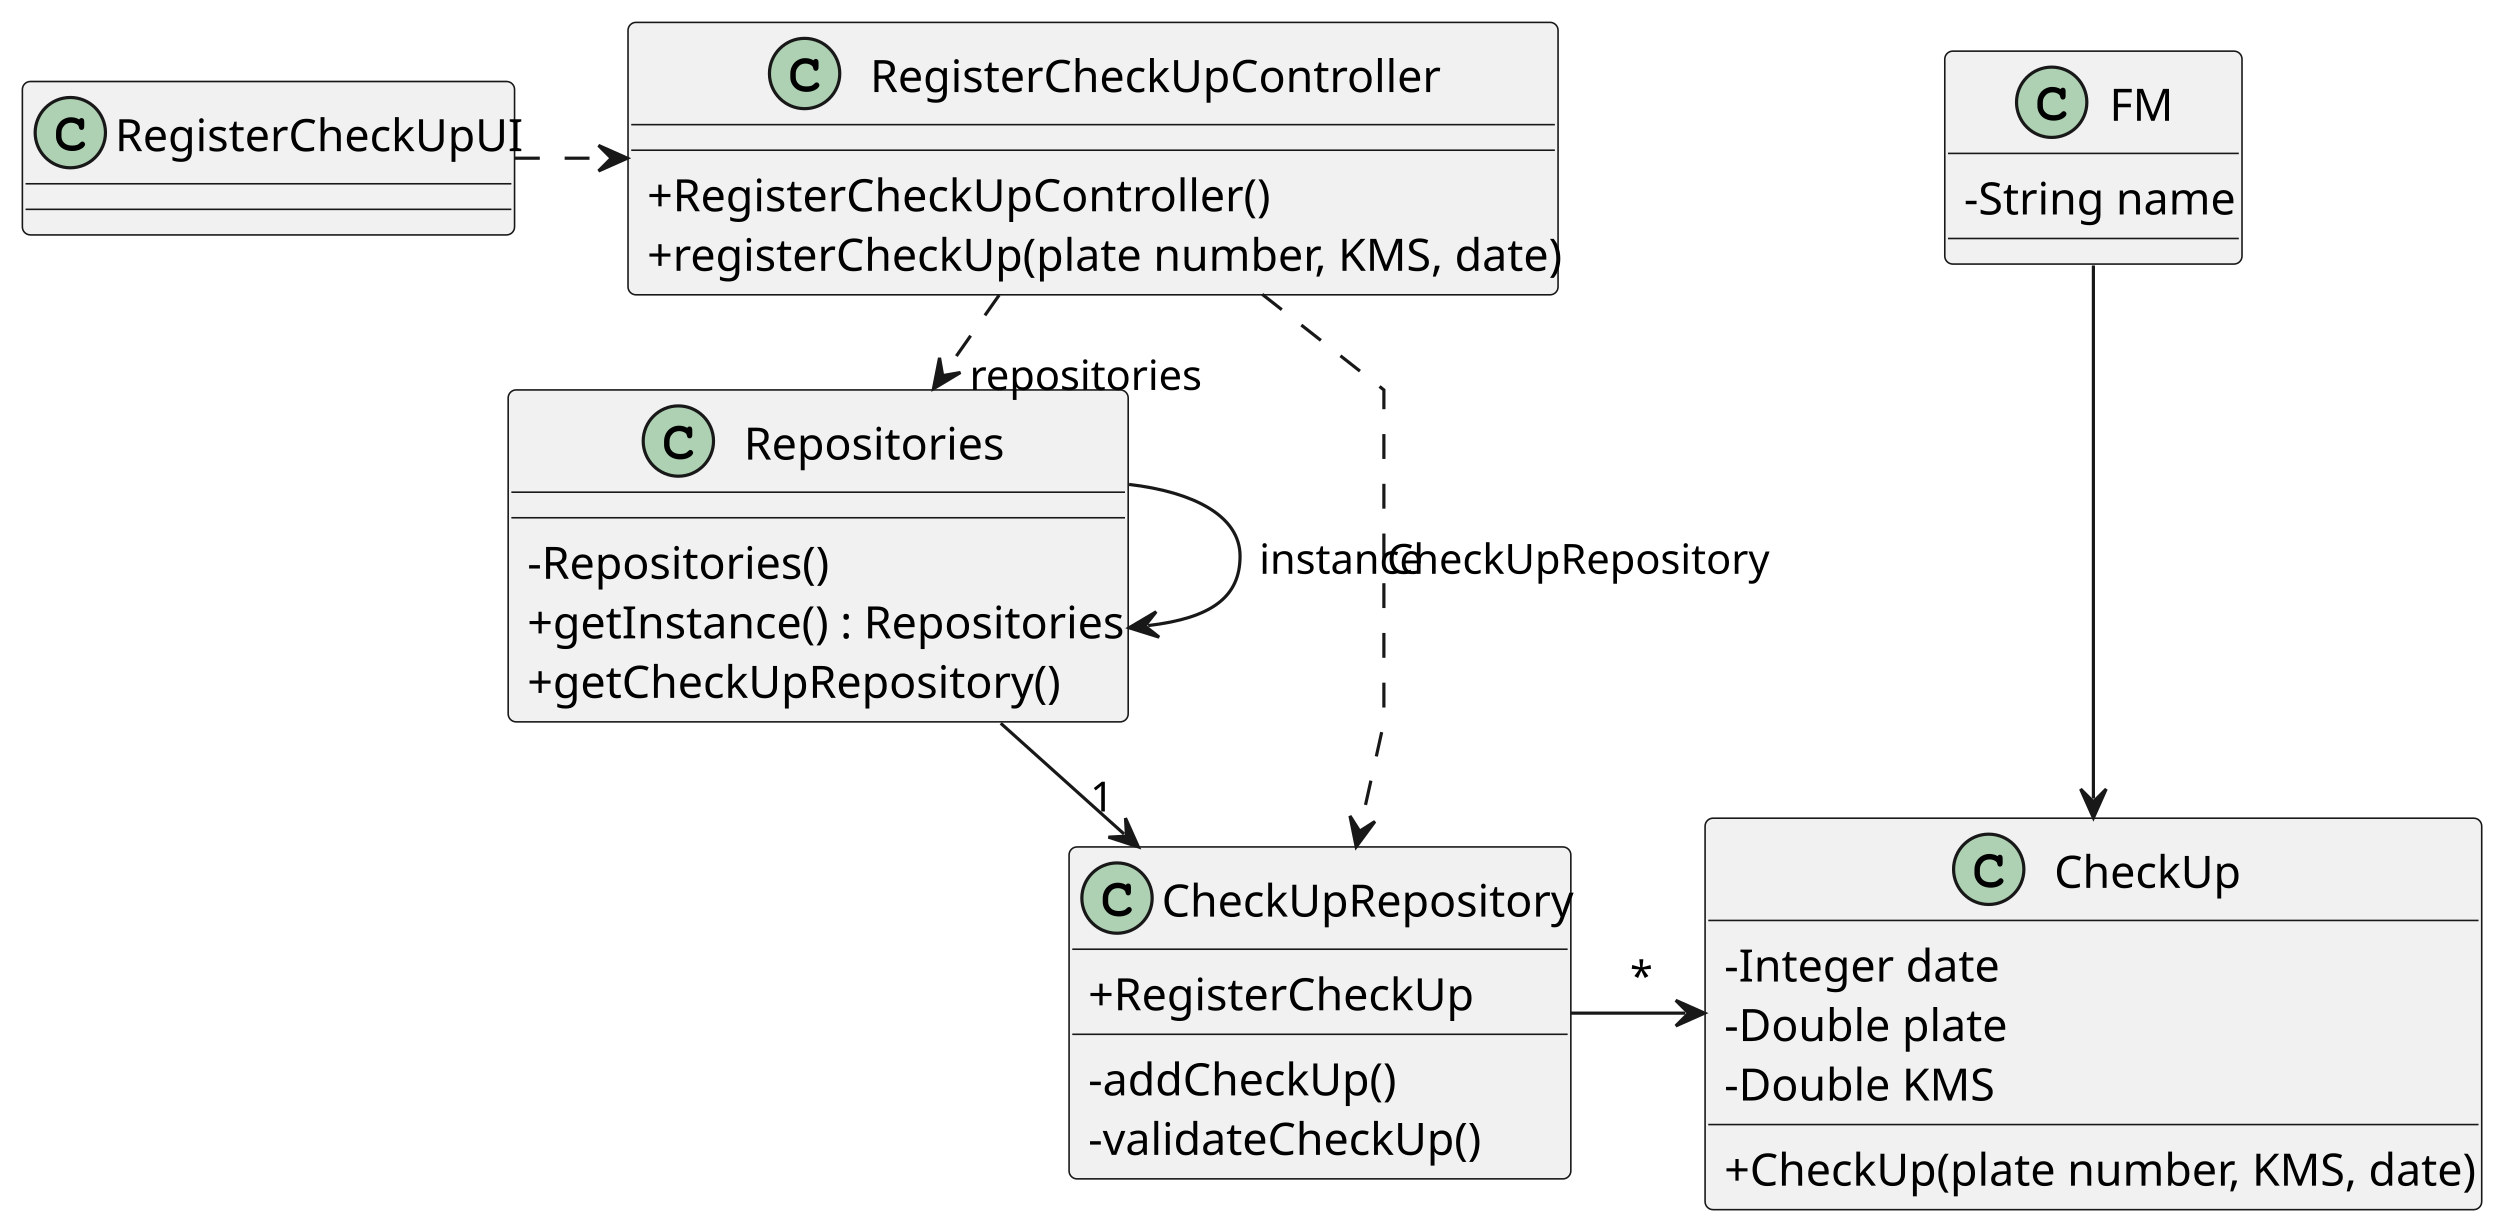
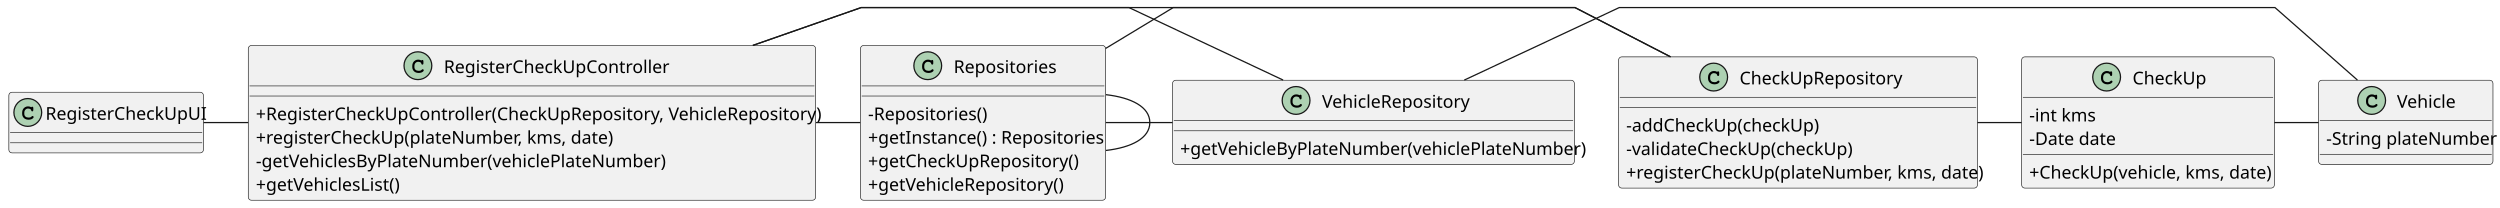
- <svg xmlns="http://www.w3.org/2000/svg" contentStyleType="text/css" height="346.5px" preserveAspectRatio="none" style="width:704px;height:346px;background:#FFFFFF;" version="1.1" viewBox="0 0 704 346" width="704.7px" zoomAndPan="magnify">
+ <svg xmlns="http://www.w3.org/2000/svg" contentStyleType="text/css" height="115.5px" preserveAspectRatio="none" style="width:1385px;height:115px;background:#FFFFFF;" version="1.1" viewBox="0 0 1385 115" width="1386px" zoomAndPan="magnify">
  <defs />
  <g>
    <g id="elem_CheckUpRepository">
-       <rect codeLine="9" fill="#F1F1F1" height="93.477" id="CheckUpRepository" rx="2.25" ry="2.25" style="stroke:#181818;stroke-width:0.45;" width="141.3" x="301.05" y="238.5" />
-       <ellipse cx="314.55" cy="252.9" fill="#ADD1B2" rx="9.9" ry="9.9" style="stroke:#181818;stroke-width:0.9;" />
-       <path d="M317.039,249.188 Q317.18,248.991 317.348,248.892 Q317.517,248.794 317.714,248.794 Q318.052,248.794 318.262,249.033 Q318.473,249.258 318.473,249.806 L318.473,251.114 Q318.473,251.662 318.262,251.902 Q318.052,252.141 317.714,252.141 Q317.405,252.141 317.222,251.958 Q317.039,251.789 316.941,251.325 Q316.898,251.002 316.73,250.833 Q316.434,250.495 315.886,250.298 Q315.337,250.102 314.775,250.102 Q314.086,250.102 313.509,250.397 Q312.947,250.692 312.497,251.367 Q312.061,252.042 312.061,252.97 L312.061,253.955 Q312.061,255.066 312.863,255.811 Q313.664,256.542 315.098,256.542 Q315.942,256.542 316.533,256.317 Q316.884,256.177 317.264,255.783 Q317.503,255.544 317.63,255.473 Q317.77,255.403 317.953,255.403 Q318.248,255.403 318.473,255.642 Q318.712,255.867 318.712,256.177 Q318.712,256.486 318.403,256.852 Q317.953,257.372 317.236,257.667 Q316.266,258.075 315.098,258.075 Q313.734,258.075 312.652,257.512 Q311.766,257.062 311.147,256.106 Q310.528,255.136 310.528,253.983 L310.528,252.942 Q310.528,251.747 311.077,250.72 Q311.639,249.68 312.623,249.131 Q313.608,248.569 314.719,248.569 Q315.38,248.569 315.956,248.723 Q316.547,248.864 317.039,249.188 Z " fill="#000000" />
-       <text fill="#000000" font-family="sans-serif" font-size="12.6" lengthAdjust="spacing" textLength="112.5" x="327.15" y="258.117">CheckUpRepository</text>
-       <line style="stroke:#181818;stroke-width:0.45;" x1="301.95" x2="441.45" y1="267.3" y2="267.3" />
-       <text fill="#000000" font-family="sans-serif" font-size="12.6" lengthAdjust="spacing" textLength="106.2" x="306.45" y="284.497">+RegisterCheckUp</text>
-       <line style="stroke:#181818;stroke-width:0.45;" x1="301.95" x2="441.45" y1="291.259" y2="291.259" />
-       <text fill="#000000" font-family="sans-serif" font-size="12.6" lengthAdjust="spacing" textLength="86.4" x="306.45" y="308.456">-addCheckUp()</text>
-       <text fill="#000000" font-family="sans-serif" font-size="12.6" lengthAdjust="spacing" textLength="108.9" x="306.45" y="325.215">-validateCheckUp()</text>
+       <rect codeLine="7" fill="#F1F1F1" height="72.704" id="CheckUpRepository" rx="1.75" ry="1.75" style="stroke:#181818;stroke-width:0.35;" width="198.8" x="896.7" y="31.5" />
+       <ellipse cx="949.375" cy="42.7" fill="#ADD1B2" rx="7.7" ry="7.7" style="stroke:#181818;stroke-width:0.7;" />
+       <path d="M951.311,39.812 Q951.42,39.659 951.552,39.583 Q951.683,39.506 951.836,39.506 Q952.098,39.506 952.263,39.692 Q952.427,39.867 952.427,40.294 L952.427,41.311 Q952.427,41.737 952.263,41.923 Q952.098,42.109 951.836,42.109 Q951.595,42.109 951.453,41.967 Q951.311,41.836 951.234,41.475 Q951.202,41.223 951.07,41.092 Q950.841,40.83 950.414,40.677 Q949.987,40.523 949.55,40.523 Q949.014,40.523 948.566,40.753 Q948.128,40.983 947.778,41.508 Q947.439,42.033 947.439,42.755 L947.439,43.52 Q947.439,44.384 948.062,44.964 Q948.686,45.533 949.802,45.533 Q950.458,45.533 950.917,45.358 Q951.191,45.248 951.486,44.942 Q951.672,44.756 951.77,44.702 Q951.88,44.647 952.022,44.647 Q952.252,44.647 952.427,44.833 Q952.612,45.008 952.612,45.248 Q952.612,45.489 952.372,45.773 Q952.022,46.178 951.464,46.408 Q950.709,46.725 949.802,46.725 Q948.741,46.725 947.898,46.288 Q947.209,45.938 946.728,45.194 Q946.247,44.439 946.247,43.542 L946.247,42.733 Q946.247,41.803 946.673,41.005 Q947.111,40.195 947.877,39.769 Q948.642,39.331 949.506,39.331 Q950.02,39.331 950.469,39.452 Q950.928,39.561 951.311,39.812 Z " fill="#000000" />
+       <text fill="#000000" font-family="sans-serif" font-size="9.8" lengthAdjust="spacing" textLength="87.5" x="963.725" y="46.758">CheckUpRepository</text>
+       <line style="stroke:#181818;stroke-width:0.35;" x1="897.4" x2="1094.8" y1="53.9" y2="53.9" />
+       <line style="stroke:#181818;stroke-width:0.35;" x1="897.4" x2="1094.8" y1="59.5" y2="59.5" />
+       <text fill="#000000" font-family="sans-serif" font-size="9.8" lengthAdjust="spacing" textLength="105" x="900.9" y="72.875">-addCheckUp(checkUp)</text>
+       <text fill="#000000" font-family="sans-serif" font-size="9.8" lengthAdjust="spacing" textLength="122.5" x="900.9" y="85.91">-validateCheckUp(checkUp)</text>
+       <text fill="#000000" font-family="sans-serif" font-size="9.8" lengthAdjust="spacing" textLength="190.4" x="900.9" y="98.945">+registerCheckUp(plateNumber, kms, date)</text>
    </g>
-     <g id="elem_FM">
-       <rect codeLine="16" fill="#F1F1F1" height="59.959" id="FM" rx="2.25" ry="2.25" style="stroke:#181818;stroke-width:0.45;" width="83.7" x="547.65" y="14.4" />
-       <ellipse cx="577.755" cy="28.8" fill="#ADD1B2" rx="9.9" ry="9.9" style="stroke:#181818;stroke-width:0.9;" />
-       <path d="M580.244,25.087 Q580.385,24.891 580.553,24.792 Q580.722,24.694 580.919,24.694 Q581.257,24.694 581.467,24.933 Q581.678,25.158 581.678,25.706 L581.678,27.014 Q581.678,27.562 581.467,27.802 Q581.257,28.041 580.919,28.041 Q580.61,28.041 580.427,27.858 Q580.244,27.689 580.146,27.225 Q580.103,26.902 579.935,26.733 Q579.639,26.395 579.091,26.198 Q578.543,26.002 577.98,26.002 Q577.291,26.002 576.714,26.297 Q576.152,26.592 575.702,27.267 Q575.266,27.942 575.266,28.87 L575.266,29.855 Q575.266,30.966 576.067,31.711 Q576.869,32.442 578.303,32.442 Q579.147,32.442 579.738,32.217 Q580.089,32.077 580.469,31.683 Q580.708,31.444 580.835,31.373 Q580.975,31.303 581.158,31.303 Q581.453,31.303 581.678,31.542 Q581.918,31.767 581.918,32.077 Q581.918,32.386 581.608,32.752 Q581.158,33.272 580.441,33.567 Q579.471,33.975 578.303,33.975 Q576.939,33.975 575.857,33.413 Q574.971,32.962 574.352,32.006 Q573.733,31.036 573.733,29.883 L573.733,28.842 Q573.733,27.647 574.282,26.62 Q574.844,25.58 575.828,25.031 Q576.813,24.469 577.924,24.469 Q578.585,24.469 579.161,24.623 Q579.752,24.764 580.244,25.087 Z " fill="#000000" />
-       <text fill="#000000" font-family="sans-serif" font-size="12.6" lengthAdjust="spacing" textLength="18" x="594.045" y="34.017">FM</text>
-       <line style="stroke:#181818;stroke-width:0.45;" x1="548.55" x2="630.45" y1="43.2" y2="43.2" />
-       <text fill="#000000" font-family="sans-serif" font-size="12.6" lengthAdjust="spacing" textLength="72.9" x="553.05" y="60.397">-String name</text>
-       <line style="stroke:#181818;stroke-width:0.45;" x1="548.55" x2="630.45" y1="67.159" y2="67.159" />
+     <g id="elem_VehicleRepository">
+       <rect codeLine="13" fill="#F1F1F1" height="46.635" id="VehicleRepository" rx="1.75" ry="1.75" style="stroke:#181818;stroke-width:0.35;" width="222.6" x="649.6" y="44.45" />
+       <ellipse cx="718.025" cy="55.65" fill="#ADD1B2" rx="7.7" ry="7.7" style="stroke:#181818;stroke-width:0.7;" />
+       <path d="M719.961,52.763 Q720.07,52.609 720.202,52.533 Q720.333,52.456 720.486,52.456 Q720.748,52.456 720.913,52.642 Q721.077,52.817 721.077,53.244 L721.077,54.261 Q721.077,54.688 720.913,54.873 Q720.748,55.059 720.486,55.059 Q720.245,55.059 720.103,54.917 Q719.961,54.786 719.884,54.425 Q719.852,54.173 719.72,54.042 Q719.491,53.78 719.064,53.627 Q718.638,53.473 718.2,53.473 Q717.664,53.473 717.216,53.703 Q716.778,53.933 716.428,54.458 Q716.089,54.983 716.089,55.705 L716.089,56.47 Q716.089,57.334 716.712,57.914 Q717.336,58.483 718.452,58.483 Q719.108,58.483 719.567,58.308 Q719.841,58.198 720.136,57.892 Q720.322,57.706 720.42,57.652 Q720.53,57.597 720.672,57.597 Q720.902,57.597 721.077,57.783 Q721.263,57.958 721.263,58.198 Q721.263,58.439 721.022,58.723 Q720.672,59.128 720.114,59.358 Q719.359,59.675 718.452,59.675 Q717.391,59.675 716.548,59.237 Q715.859,58.888 715.378,58.144 Q714.897,57.389 714.897,56.492 L714.897,55.683 Q714.897,54.753 715.323,53.955 Q715.761,53.145 716.527,52.719 Q717.292,52.281 718.156,52.281 Q718.67,52.281 719.119,52.402 Q719.578,52.511 719.961,52.763 Z " fill="#000000" />
+       <text fill="#000000" font-family="sans-serif" font-size="9.8" lengthAdjust="spacing" textLength="79.8" x="732.375" y="59.708">VehicleRepository</text>
+       <line style="stroke:#181818;stroke-width:0.35;" x1="650.3" x2="871.5" y1="66.85" y2="66.85" />
+       <line style="stroke:#181818;stroke-width:0.35;" x1="650.3" x2="871.5" y1="72.45" y2="72.45" />
+       <text fill="#000000" font-family="sans-serif" font-size="9.8" lengthAdjust="spacing" textLength="214.2" x="653.8" y="85.825">+getVehicleByPlateNumber(vehiclePlateNumber)</text>
    </g>
    <g id="elem_CheckUp">
-       <rect codeLine="20" fill="#F1F1F1" height="110.236" id="CheckUp" rx="2.25" ry="2.25" style="stroke:#181818;stroke-width:0.45;" width="218.7" x="480.15" y="230.4" />
-       <ellipse cx="560.025" cy="244.8" fill="#ADD1B2" rx="9.9" ry="9.9" style="stroke:#181818;stroke-width:0.9;" />
-       <path d="M562.514,241.088 Q562.655,240.891 562.823,240.792 Q562.992,240.694 563.189,240.694 Q563.527,240.694 563.737,240.933 Q563.948,241.158 563.948,241.706 L563.948,243.014 Q563.948,243.562 563.737,243.802 Q563.527,244.041 563.189,244.041 Q562.88,244.041 562.697,243.858 Q562.514,243.689 562.416,243.225 Q562.373,242.902 562.205,242.733 Q561.909,242.395 561.361,242.198 Q560.812,242.002 560.25,242.002 Q559.561,242.002 558.984,242.297 Q558.422,242.592 557.972,243.267 Q557.536,243.942 557.536,244.87 L557.536,245.855 Q557.536,246.966 558.337,247.711 Q559.139,248.442 560.573,248.442 Q561.417,248.442 562.008,248.217 Q562.359,248.077 562.739,247.683 Q562.978,247.444 563.105,247.373 Q563.245,247.303 563.428,247.303 Q563.723,247.303 563.948,247.542 Q564.188,247.767 564.188,248.077 Q564.188,248.386 563.878,248.752 Q563.428,249.272 562.711,249.567 Q561.741,249.975 560.573,249.975 Q559.209,249.975 558.127,249.412 Q557.241,248.963 556.622,248.006 Q556.003,247.036 556.003,245.883 L556.003,244.842 Q556.003,243.647 556.552,242.62 Q557.114,241.58 558.098,241.031 Q559.083,240.469 560.194,240.469 Q560.855,240.469 561.431,240.623 Q562.022,240.764 562.514,241.088 Z " fill="#000000" />
-       <text fill="#000000" font-family="sans-serif" font-size="12.6" lengthAdjust="spacing" textLength="51.3" x="578.475" y="250.017">CheckUp</text>
-       <line style="stroke:#181818;stroke-width:0.45;" x1="481.05" x2="697.95" y1="259.2" y2="259.2" />
-       <text fill="#000000" font-family="sans-serif" font-size="12.6" lengthAdjust="spacing" textLength="72.9" x="485.55" y="276.397">-Integer date</text>
-       <text fill="#000000" font-family="sans-serif" font-size="12.6" lengthAdjust="spacing" textLength="76.5" x="485.55" y="293.156">-Double plate</text>
-       <text fill="#000000" font-family="sans-serif" font-size="12.6" lengthAdjust="spacing" textLength="74.7" x="485.55" y="309.915">-Double KMS</text>
-       <line style="stroke:#181818;stroke-width:0.45;" x1="481.05" x2="697.95" y1="316.677" y2="316.677" />
-       <text fill="#000000" font-family="sans-serif" font-size="12.6" lengthAdjust="spacing" textLength="207.9" x="485.55" y="333.874">+CheckUp(plate number, KMS, date)</text>
+       <rect codeLine="17" fill="#F1F1F1" height="72.704" id="CheckUp" rx="1.75" ry="1.75" style="stroke:#181818;stroke-width:0.35;" width="140" x="1120" y="31.5" />
+       <ellipse cx="1167.075" cy="42.7" fill="#ADD1B2" rx="7.7" ry="7.7" style="stroke:#181818;stroke-width:0.7;" />
+       <path d="M1169.011,39.812 Q1169.12,39.659 1169.252,39.583 Q1169.383,39.506 1169.536,39.506 Q1169.798,39.506 1169.963,39.692 Q1170.127,39.867 1170.127,40.294 L1170.127,41.311 Q1170.127,41.737 1169.963,41.923 Q1169.798,42.109 1169.536,42.109 Q1169.295,42.109 1169.153,41.967 Q1169.011,41.836 1168.934,41.475 Q1168.902,41.223 1168.77,41.092 Q1168.541,40.83 1168.114,40.677 Q1167.688,40.523 1167.25,40.523 Q1166.714,40.523 1166.266,40.753 Q1165.828,40.983 1165.478,41.508 Q1165.139,42.033 1165.139,42.755 L1165.139,43.52 Q1165.139,44.384 1165.763,44.964 Q1166.386,45.533 1167.502,45.533 Q1168.158,45.533 1168.617,45.358 Q1168.891,45.248 1169.186,44.942 Q1169.372,44.756 1169.47,44.702 Q1169.58,44.647 1169.722,44.647 Q1169.952,44.647 1170.127,44.833 Q1170.312,45.008 1170.312,45.248 Q1170.312,45.489 1170.072,45.773 Q1169.722,46.178 1169.164,46.408 Q1168.409,46.725 1167.502,46.725 Q1166.441,46.725 1165.598,46.288 Q1164.909,45.938 1164.428,45.194 Q1163.947,44.439 1163.947,43.542 L1163.947,42.733 Q1163.947,41.803 1164.373,41.005 Q1164.811,40.195 1165.577,39.769 Q1166.342,39.331 1167.206,39.331 Q1167.72,39.331 1168.169,39.452 Q1168.628,39.561 1169.011,39.812 Z " fill="#000000" />
+       <text fill="#000000" font-family="sans-serif" font-size="9.8" lengthAdjust="spacing" textLength="39.9" x="1181.425" y="46.758">CheckUp</text>
+       <line style="stroke:#181818;stroke-width:0.35;" x1="1120.7" x2="1259.3" y1="53.9" y2="53.9" />
+       <text fill="#000000" font-family="sans-serif" font-size="9.8" lengthAdjust="spacing" textLength="34.3" x="1124.2" y="67.275">-int kms</text>
+       <text fill="#000000" font-family="sans-serif" font-size="9.8" lengthAdjust="spacing" textLength="46.9" x="1124.2" y="80.31">-Date date</text>
+       <line style="stroke:#181818;stroke-width:0.35;" x1="1120.7" x2="1259.3" y1="85.57" y2="85.57" />
+       <text fill="#000000" font-family="sans-serif" font-size="9.8" lengthAdjust="spacing" textLength="131.6" x="1124.2" y="98.945">+CheckUp(vehicle, kms, date)</text>
+     </g>
+     <g id="elem_Vehicle">
+       <rect codeLine="23" fill="#F1F1F1" height="46.635" id="Vehicle" rx="1.75" ry="1.75" style="stroke:#181818;stroke-width:0.35;" width="96.6" x="1284.5" y="44.45" />
+       <ellipse cx="1313.9" cy="55.65" fill="#ADD1B2" rx="7.7" ry="7.7" style="stroke:#181818;stroke-width:0.7;" />
+       <path d="M1315.836,52.763 Q1315.945,52.609 1316.077,52.533 Q1316.208,52.456 1316.361,52.456 Q1316.623,52.456 1316.787,52.642 Q1316.952,52.817 1316.952,53.244 L1316.952,54.261 Q1316.952,54.688 1316.787,54.873 Q1316.623,55.059 1316.361,55.059 Q1316.12,55.059 1315.978,54.917 Q1315.836,54.786 1315.759,54.425 Q1315.727,54.173 1315.595,54.042 Q1315.366,53.78 1314.939,53.627 Q1314.513,53.473 1314.075,53.473 Q1313.539,53.473 1313.091,53.703 Q1312.653,53.933 1312.303,54.458 Q1311.964,54.983 1311.964,55.705 L1311.964,56.47 Q1311.964,57.334 1312.588,57.914 Q1313.211,58.483 1314.327,58.483 Q1314.983,58.483 1315.442,58.308 Q1315.716,58.198 1316.011,57.892 Q1316.197,57.706 1316.295,57.652 Q1316.405,57.597 1316.547,57.597 Q1316.777,57.597 1316.952,57.783 Q1317.138,57.958 1317.138,58.198 Q1317.138,58.439 1316.897,58.723 Q1316.547,59.128 1315.989,59.358 Q1315.234,59.675 1314.327,59.675 Q1313.266,59.675 1312.423,59.237 Q1311.734,58.888 1311.253,58.144 Q1310.772,57.389 1310.772,56.492 L1310.772,55.683 Q1310.772,54.753 1311.198,53.955 Q1311.636,53.145 1312.402,52.719 Q1313.167,52.281 1314.031,52.281 Q1314.545,52.281 1314.994,52.402 Q1315.453,52.511 1315.836,52.763 Z " fill="#000000" />
+       <text fill="#000000" font-family="sans-serif" font-size="9.8" lengthAdjust="spacing" textLength="32.2" x="1327.9" y="59.708">Vehicle</text>
+       <line style="stroke:#181818;stroke-width:0.35;" x1="1285.2" x2="1380.4" y1="66.85" y2="66.85" />
+       <text fill="#000000" font-family="sans-serif" font-size="9.8" lengthAdjust="spacing" textLength="88.2" x="1288.7" y="80.225">-String plateNumber</text>
+       <line style="stroke:#181818;stroke-width:0.35;" x1="1285.2" x2="1380.4" y1="85.485" y2="85.485" />
    </g>
    <g id="elem_Repositories">
-       <rect codeLine="29" fill="#F1F1F1" height="93.477" id="Repositories" rx="2.25" ry="2.25" style="stroke:#181818;stroke-width:0.45;" width="174.6" x="143.1" y="109.8" />
-       <ellipse cx="191.025" cy="124.2" fill="#ADD1B2" rx="9.9" ry="9.9" style="stroke:#181818;stroke-width:0.9;" />
-       <path d="M193.514,120.487 Q193.655,120.291 193.823,120.192 Q193.992,120.094 194.189,120.094 Q194.527,120.094 194.738,120.333 Q194.948,120.558 194.948,121.106 L194.948,122.414 Q194.948,122.963 194.738,123.202 Q194.527,123.441 194.189,123.441 Q193.88,123.441 193.697,123.258 Q193.514,123.089 193.416,122.625 Q193.373,122.302 193.205,122.133 Q192.909,121.795 192.361,121.598 Q191.812,121.402 191.25,121.402 Q190.561,121.402 189.984,121.697 Q189.422,121.992 188.972,122.667 Q188.536,123.342 188.536,124.27 L188.536,125.255 Q188.536,126.366 189.338,127.111 Q190.139,127.842 191.573,127.842 Q192.417,127.842 193.008,127.617 Q193.359,127.477 193.739,127.083 Q193.978,126.844 194.105,126.773 Q194.245,126.703 194.428,126.703 Q194.723,126.703 194.948,126.942 Q195.188,127.167 195.188,127.477 Q195.188,127.786 194.878,128.152 Q194.428,128.672 193.711,128.967 Q192.741,129.375 191.573,129.375 Q190.209,129.375 189.127,128.812 Q188.241,128.363 187.622,127.406 Q187.003,126.436 187.003,125.283 L187.003,124.242 Q187.003,123.047 187.552,122.02 Q188.114,120.98 189.098,120.431 Q190.083,119.869 191.194,119.869 Q191.855,119.869 192.431,120.023 Q193.022,120.164 193.514,120.487 Z " fill="#000000" />
-       <text fill="#000000" font-family="sans-serif" font-size="12.6" lengthAdjust="spacing" textLength="71.1" x="209.475" y="129.417">Repositories</text>
-       <line style="stroke:#181818;stroke-width:0.45;" x1="144" x2="316.8" y1="138.6" y2="138.6" />
-       <line style="stroke:#181818;stroke-width:0.45;" x1="144" x2="316.8" y1="145.8" y2="145.8" />
-       <text fill="#000000" font-family="sans-serif" font-size="12.6" lengthAdjust="spacing" textLength="84.6" x="148.5" y="162.997">-Repositories()</text>
-       <text fill="#000000" font-family="sans-serif" font-size="12.6" lengthAdjust="spacing" textLength="163.8" x="148.5" y="179.756">+getInstance() : Repositories</text>
-       <text fill="#000000" font-family="sans-serif" font-size="12.6" lengthAdjust="spacing" textLength="146.7" x="148.5" y="196.515">+getCheckUpRepository()</text>
+       <rect codeLine="28" fill="#F1F1F1" height="85.739" id="Repositories" rx="1.75" ry="1.75" style="stroke:#181818;stroke-width:0.35;" width="135.8" x="476.7" y="25.2" />
+       <ellipse cx="513.975" cy="36.4" fill="#ADD1B2" rx="7.7" ry="7.7" style="stroke:#181818;stroke-width:0.7;" />
+       <path d="M515.911,33.513 Q516.02,33.359 516.152,33.283 Q516.283,33.206 516.436,33.206 Q516.698,33.206 516.862,33.392 Q517.027,33.567 517.027,33.994 L517.027,35.011 Q517.027,35.438 516.862,35.623 Q516.698,35.809 516.436,35.809 Q516.195,35.809 516.053,35.667 Q515.911,35.536 515.834,35.175 Q515.802,34.923 515.67,34.792 Q515.441,34.53 515.014,34.377 Q514.587,34.223 514.15,34.223 Q513.614,34.223 513.166,34.453 Q512.728,34.683 512.378,35.208 Q512.039,35.733 512.039,36.455 L512.039,37.22 Q512.039,38.084 512.663,38.664 Q513.286,39.233 514.402,39.233 Q515.058,39.233 515.517,39.058 Q515.791,38.948 516.086,38.642 Q516.272,38.456 516.37,38.402 Q516.48,38.347 516.622,38.347 Q516.852,38.347 517.027,38.533 Q517.212,38.708 517.212,38.948 Q517.212,39.189 516.972,39.473 Q516.622,39.878 516.064,40.108 Q515.309,40.425 514.402,40.425 Q513.341,40.425 512.498,39.987 Q511.809,39.638 511.328,38.894 Q510.847,38.139 510.847,37.242 L510.847,36.433 Q510.847,35.503 511.273,34.705 Q511.711,33.895 512.477,33.469 Q513.242,33.031 514.106,33.031 Q514.62,33.031 515.069,33.152 Q515.528,33.261 515.911,33.513 Z " fill="#000000" />
+       <text fill="#000000" font-family="sans-serif" font-size="9.8" lengthAdjust="spacing" textLength="55.3" x="528.325" y="40.458">Repositories</text>
+       <line style="stroke:#181818;stroke-width:0.35;" x1="477.4" x2="611.8" y1="47.6" y2="47.6" />
+       <line style="stroke:#181818;stroke-width:0.35;" x1="477.4" x2="611.8" y1="53.2" y2="53.2" />
+       <text fill="#000000" font-family="sans-serif" font-size="9.8" lengthAdjust="spacing" textLength="65.8" x="480.9" y="66.575">-Repositories()</text>
+       <text fill="#000000" font-family="sans-serif" font-size="9.8" lengthAdjust="spacing" textLength="127.4" x="480.9" y="79.61">+getInstance() : Repositories</text>
+       <text fill="#000000" font-family="sans-serif" font-size="9.8" lengthAdjust="spacing" textLength="114.1" x="480.9" y="92.645">+getCheckUpRepository()</text>
+       <text fill="#000000" font-family="sans-serif" font-size="9.8" lengthAdjust="spacing" textLength="106.4" x="480.9" y="105.68">+getVehicleRepository()</text>
    </g>
    <g id="elem_RegisterCheckUpController">
-       <rect codeLine="35" fill="#F1F1F1" height="76.718" id="RegisterCheckUpController" rx="2.25" ry="2.25" style="stroke:#181818;stroke-width:0.45;" width="261.9" x="176.85" y="6.3" />
-       <ellipse cx="226.575" cy="20.7" fill="#ADD1B2" rx="9.9" ry="9.9" style="stroke:#181818;stroke-width:0.9;" />
-       <path d="M229.064,16.988 Q229.205,16.791 229.373,16.692 Q229.542,16.594 229.739,16.594 Q230.077,16.594 230.287,16.833 Q230.498,17.058 230.498,17.606 L230.498,18.914 Q230.498,19.462 230.287,19.702 Q230.077,19.941 229.739,19.941 Q229.43,19.941 229.247,19.758 Q229.064,19.589 228.966,19.125 Q228.923,18.802 228.755,18.633 Q228.459,18.295 227.911,18.098 Q227.363,17.902 226.8,17.902 Q226.111,17.902 225.534,18.197 Q224.972,18.492 224.522,19.167 Q224.086,19.842 224.086,20.77 L224.086,21.755 Q224.086,22.866 224.887,23.611 Q225.689,24.342 227.123,24.342 Q227.967,24.342 228.558,24.117 Q228.909,23.977 229.289,23.583 Q229.528,23.344 229.655,23.273 Q229.795,23.203 229.978,23.203 Q230.273,23.203 230.498,23.442 Q230.738,23.667 230.738,23.977 Q230.738,24.286 230.428,24.652 Q229.978,25.172 229.261,25.467 Q228.291,25.875 227.123,25.875 Q225.759,25.875 224.677,25.312 Q223.791,24.863 223.172,23.906 Q222.553,22.936 222.553,21.783 L222.553,20.742 Q222.553,19.547 223.102,18.52 Q223.664,17.48 224.648,16.931 Q225.633,16.369 226.744,16.369 Q227.405,16.369 227.981,16.523 Q228.572,16.664 229.064,16.988 Z " fill="#000000" />
-       <text fill="#000000" font-family="sans-serif" font-size="12.6" lengthAdjust="spacing" textLength="154.8" x="245.025" y="25.917">RegisterCheckUpController</text>
-       <line style="stroke:#181818;stroke-width:0.45;" x1="177.75" x2="437.85" y1="35.1" y2="35.1" />
-       <line style="stroke:#181818;stroke-width:0.45;" x1="177.75" x2="437.85" y1="42.3" y2="42.3" />
-       <text fill="#000000" font-family="sans-serif" font-size="12.6" lengthAdjust="spacing" textLength="171" x="182.25" y="59.497">+RegisterCheckUpController()</text>
-       <text fill="#000000" font-family="sans-serif" font-size="12.6" lengthAdjust="spacing" textLength="251.1" x="182.25" y="76.256">+registerCheckUp(plate number, KMS, date)</text>
+       <rect codeLine="35" fill="#F1F1F1" height="85.739" id="RegisterCheckUpController" rx="1.75" ry="1.75" style="stroke:#181818;stroke-width:0.35;" width="314.3" x="137.55" y="25.2" />
+       <ellipse cx="231.525" cy="36.4" fill="#ADD1B2" rx="7.7" ry="7.7" style="stroke:#181818;stroke-width:0.7;" />
+       <path d="M233.461,33.513 Q233.57,33.359 233.702,33.283 Q233.833,33.206 233.986,33.206 Q234.248,33.206 234.412,33.392 Q234.577,33.567 234.577,33.994 L234.577,35.011 Q234.577,35.438 234.412,35.623 Q234.248,35.809 233.986,35.809 Q233.745,35.809 233.603,35.667 Q233.461,35.536 233.384,35.175 Q233.352,34.923 233.22,34.792 Q232.991,34.53 232.564,34.377 Q232.137,34.223 231.7,34.223 Q231.164,34.223 230.716,34.453 Q230.278,34.683 229.928,35.208 Q229.589,35.733 229.589,36.455 L229.589,37.22 Q229.589,38.084 230.213,38.664 Q230.836,39.233 231.952,39.233 Q232.608,39.233 233.067,39.058 Q233.341,38.948 233.636,38.642 Q233.822,38.456 233.92,38.402 Q234.03,38.347 234.172,38.347 Q234.402,38.347 234.577,38.533 Q234.762,38.708 234.762,38.948 Q234.762,39.189 234.522,39.473 Q234.172,39.878 233.614,40.108 Q232.859,40.425 231.952,40.425 Q230.891,40.425 230.048,39.987 Q229.359,39.638 228.878,38.894 Q228.397,38.139 228.397,37.242 L228.397,36.433 Q228.397,35.503 228.823,34.705 Q229.261,33.895 230.027,33.469 Q230.792,33.031 231.656,33.031 Q232.17,33.031 232.619,33.152 Q233.078,33.261 233.461,33.513 Z " fill="#000000" />
+       <text fill="#000000" font-family="sans-serif" font-size="9.8" lengthAdjust="spacing" textLength="120.4" x="245.875" y="40.458">RegisterCheckUpController</text>
+       <line style="stroke:#181818;stroke-width:0.35;" x1="138.25" x2="451.15" y1="47.6" y2="47.6" />
+       <line style="stroke:#181818;stroke-width:0.35;" x1="138.25" x2="451.15" y1="53.2" y2="53.2" />
+       <text fill="#000000" font-family="sans-serif" font-size="9.8" lengthAdjust="spacing" textLength="305.9" x="141.75" y="66.575">+RegisterCheckUpController(CheckUpRepository, VehicleRepository)</text>
+       <text fill="#000000" font-family="sans-serif" font-size="9.8" lengthAdjust="spacing" textLength="190.4" x="141.75" y="79.61">+registerCheckUp(plateNumber, kms, date)</text>
+       <text fill="#000000" font-family="sans-serif" font-size="9.8" lengthAdjust="spacing" textLength="217" x="141.75" y="92.645">-getVehiclesByPlateNumber(vehiclePlateNumber)</text>
+       <text fill="#000000" font-family="sans-serif" font-size="9.8" lengthAdjust="spacing" textLength="79.1" x="141.75" y="105.68">+getVehiclesList()</text>
    </g>
    <g id="elem_RegisterCheckUpUI">
-       <rect codeLine="40" fill="#F1F1F1" height="43.2" id="RegisterCheckUpUI" rx="2.25" ry="2.25" style="stroke:#181818;stroke-width:0.45;" width="138.6" x="6.3" y="22.95" />
-       <ellipse cx="19.8" cy="37.35" fill="#ADD1B2" rx="9.9" ry="9.9" style="stroke:#181818;stroke-width:0.9;" />
-       <path d="M22.289,33.638 Q22.43,33.441 22.598,33.342 Q22.767,33.244 22.964,33.244 Q23.302,33.244 23.512,33.483 Q23.723,33.708 23.723,34.256 L23.723,35.564 Q23.723,36.112 23.512,36.352 Q23.302,36.591 22.964,36.591 Q22.655,36.591 22.472,36.408 Q22.289,36.239 22.191,35.775 Q22.148,35.452 21.98,35.283 Q21.684,34.945 21.136,34.748 Q20.587,34.552 20.025,34.552 Q19.336,34.552 18.759,34.847 Q18.197,35.142 17.747,35.817 Q17.311,36.492 17.311,37.42 L17.311,38.405 Q17.311,39.516 18.113,40.261 Q18.914,40.992 20.348,40.992 Q21.192,40.992 21.783,40.767 Q22.134,40.627 22.514,40.233 Q22.753,39.994 22.88,39.923 Q23.02,39.853 23.203,39.853 Q23.498,39.853 23.723,40.092 Q23.962,40.317 23.962,40.627 Q23.962,40.936 23.653,41.302 Q23.203,41.822 22.486,42.117 Q21.516,42.525 20.348,42.525 Q18.984,42.525 17.902,41.962 Q17.016,41.513 16.397,40.556 Q15.778,39.586 15.778,38.433 L15.778,37.392 Q15.778,36.197 16.327,35.17 Q16.889,34.13 17.873,33.581 Q18.858,33.019 19.969,33.019 Q20.63,33.019 21.206,33.173 Q21.797,33.314 22.289,33.638 Z " fill="#000000" />
-       <text fill="#000000" font-family="sans-serif" font-size="12.6" lengthAdjust="spacing" textLength="109.8" x="32.4" y="42.567">RegisterCheckUpUI</text>
-       <line style="stroke:#181818;stroke-width:0.45;" x1="7.2" x2="144" y1="51.75" y2="51.75" />
-       <line style="stroke:#181818;stroke-width:0.45;" x1="7.2" x2="144" y1="58.95" y2="58.95" />
+       <rect codeLine="43" fill="#F1F1F1" height="33.6" id="RegisterCheckUpUI" rx="1.75" ry="1.75" style="stroke:#181818;stroke-width:0.35;" width="107.8" x="4.9" y="51.1" />
+       <ellipse cx="15.4" cy="62.3" fill="#ADD1B2" rx="7.7" ry="7.7" style="stroke:#181818;stroke-width:0.7;" />
+       <path d="M17.336,59.413 Q17.445,59.259 17.577,59.183 Q17.708,59.106 17.861,59.106 Q18.123,59.106 18.288,59.292 Q18.452,59.467 18.452,59.894 L18.452,60.911 Q18.452,61.337 18.288,61.523 Q18.123,61.709 17.861,61.709 Q17.62,61.709 17.478,61.567 Q17.336,61.436 17.259,61.075 Q17.227,60.823 17.095,60.692 Q16.866,60.43 16.439,60.277 Q16.012,60.123 15.575,60.123 Q15.039,60.123 14.591,60.353 Q14.153,60.583 13.803,61.108 Q13.464,61.633 13.464,62.355 L13.464,63.12 Q13.464,63.984 14.088,64.564 Q14.711,65.133 15.827,65.133 Q16.483,65.133 16.942,64.958 Q17.216,64.848 17.511,64.542 Q17.697,64.356 17.795,64.302 Q17.905,64.247 18.047,64.247 Q18.277,64.247 18.452,64.433 Q18.637,64.608 18.637,64.848 Q18.637,65.089 18.397,65.373 Q18.047,65.778 17.489,66.008 Q16.734,66.325 15.827,66.325 Q14.766,66.325 13.923,65.888 Q13.234,65.537 12.753,64.794 Q12.272,64.039 12.272,63.142 L12.272,62.333 Q12.272,61.403 12.698,60.605 Q13.136,59.795 13.902,59.369 Q14.667,58.931 15.531,58.931 Q16.045,58.931 16.494,59.052 Q16.953,59.161 17.336,59.413 Z " fill="#000000" />
+       <text fill="#000000" font-family="sans-serif" font-size="9.8" lengthAdjust="spacing" textLength="85.4" x="25.2" y="66.358">RegisterCheckUpUI</text>
+       <line style="stroke:#181818;stroke-width:0.35;" x1="5.6" x2="112" y1="73.5" y2="73.5" />
+       <line style="stroke:#181818;stroke-width:0.35;" x1="5.6" x2="112" y1="79.1" y2="79.1" />
    </g>
    <g id="link_RegisterCheckUpUI_RegisterCheckUpController">
-       <path codeLine="44" d="M145.008,44.55 C149.931,44.55 153,44.55 153,44.55 C153,44.55 158.04,44.55 171.243,44.55 " fill="none" id="RegisterCheckUpUI-to-RegisterCheckUpController" style="stroke:#181818;stroke-width:0.9;stroke-dasharray:7.0,7.0;" />
-       <polygon fill="#181818" points="176.643,44.55,168.543,40.95,172.143,44.55,168.543,48.15,176.643,44.55" style="stroke:#181818;stroke-width:0.9;" />
+       <path codeLine="46" d="M112.77,67.9 C126.49,67.9 137.431,67.9 137.431,67.9 C137.431,67.9 137.452,67.9 137.487,67.9 " fill="none" id="RegisterCheckUpUI-RegisterCheckUpController" style="stroke:#181818;stroke-width:0.7;" />
    </g>
    <g id="link_RegisterCheckUpController_Repositories">
-       <path codeLine="46" d="M281.376,83.079 C275.427,91.566 272.14,96.246 265.966,105.039 " fill="none" id="RegisterCheckUpController-to-Repositories" style="stroke:#181818;stroke-width:0.9;stroke-dasharray:7.0,7.0;" />
-       <polygon fill="#181818" points="262.863,109.458,270.464,104.898,265.449,105.775,264.571,100.76,262.863,109.458" style="stroke:#181818;stroke-width:0.9;" />
-       <text fill="#000000" font-family="sans-serif" font-size="11.7" lengthAdjust="spacing" textLength="60.3" x="273.024" y="109.799">repositories</text>
+       <path codeLine="48" d="M452.067,67.9 C457.73,67.9 461.3,67.9 461.3,67.9 C461.3,67.9 467.53,67.9 476.581,67.9 " fill="none" id="RegisterCheckUpController-Repositories" style="stroke:#181818;stroke-width:0.7;" />
+     </g>
+     <g id="link_RegisterCheckUpController_CheckUpRepository">
+       <path codeLine="49" d="M417.088,25.144 C450.191,13.58 477.05,4.2 477.05,4.2 C477.05,4.2 872.55,4.2 872.55,4.2 C872.55,4.2 897.806,17.22 925.484,31.493 " fill="none" id="RegisterCheckUpController-CheckUpRepository" style="stroke:#181818;stroke-width:0.7;" />
+     </g>
+     <g id="link_RegisterCheckUpController_VehicleRepository">
+       <path codeLine="50" d="M417.088,25.144 C450.191,13.58 477.05,4.2 477.05,4.2 C477.05,4.2 625.45,4.2 625.45,4.2 C625.45,4.2 672.266,26.215 710.85,44.359 " fill="none" id="RegisterCheckUpController-VehicleRepository" style="stroke:#181818;stroke-width:0.7;" />
    </g>
    <g id="link_Repositories_CheckUpRepository">
-       <path codeLine="48" d="M281.808,203.67 C294.435,215.01 303.935,223.543 316.544,234.865 " fill="none" id="Repositories-to-CheckUpRepository" style="stroke:#181818;stroke-width:0.9;" />
-       <polygon fill="#181818" points="320.562,238.473,316.94,230.383,317.214,235.466,312.13,235.74,320.562,238.473" style="stroke:#181818;stroke-width:0.9;" />
-       <text fill="#000000" font-family="sans-serif" font-size="11.7" lengthAdjust="spacing" textLength="6.3" x="306.967" y="228.504">1</text>
+       <path codeLine="52" d="M612.514,26.838 C632.898,14.511 649.95,4.2 649.95,4.2 C649.95,4.2 872.55,4.2 872.55,4.2 C872.55,4.2 897.806,17.22 925.484,31.493 " fill="none" id="Repositories-CheckUpRepository" style="stroke:#181818;stroke-width:0.7;" />
+     </g>
+     <g id="link_Repositories_VehicleRepository">
+       <path codeLine="53" d="M612.619,67.9 C615.195,67.9 616.7,67.9 616.7,67.9 C616.7,67.9 632.674,67.9 649.586,67.9 " fill="none" id="Repositories-VehicleRepository" style="stroke:#181818;stroke-width:0.7;" />
+     </g>
+     <g id="link_Repositories_Repositories">
+       <path codeLine="54" d="M612.696,52.451 C626.836,54.075 637,59.227 637,67.9 C637,76.573 626.836,81.725 612.696,83.349 " fill="none" id="Repositories-Repositories" style="stroke:#181818;stroke-width:0.7;" />
    </g>
    <g id="link_CheckUpRepository_CheckUp">
-       <path codeLine="50" d="M442.413,285.3 C454.464,285.3 461.826,285.3 474.597,285.3 " fill="none" id="CheckUpRepository-to-CheckUp" style="stroke:#181818;stroke-width:0.9;" />
-       <polygon fill="#181818" points="479.997,285.3,471.897,281.7,475.497,285.3,471.897,288.9,479.997,285.3" style="stroke:#181818;stroke-width:0.9;" />
-       <text fill="#000000" font-family="sans-serif" font-size="11.7" lengthAdjust="spacing" textLength="4.5" x="459" y="279.026">*</text>
+       <path codeLine="56" d="M1095.507,67.9 C1105.069,67.9 1114.344,67.9 1119.951,67.9 " fill="none" id="CheckUpRepository-CheckUp" style="stroke:#181818;stroke-width:0.7;" />
    </g>
-     <g id="link_RegisterCheckUpController_CheckUpRepository">
-       <path codeLine="51" d="M355.446,82.881 C373.455,97.038 389.7,109.8 389.7,109.8 C389.7,109.8 389.7,203.4 389.7,203.4 C389.7,203.4 387.147,214.905 383.079,233.184 " fill="none" id="RegisterCheckUpController-to-CheckUpRepository" style="stroke:#181818;stroke-width:0.9;stroke-dasharray:7.0,7.0;" />
-       <polygon fill="#181818" points="381.906,238.455,387.18,231.331,382.884,234.062,380.152,229.766,381.906,238.455" style="stroke:#181818;stroke-width:0.9;" />
-       <text fill="#000000" font-family="sans-serif" font-size="11.7" lengthAdjust="spacing" textLength="103.5" x="390.6" y="161.576">CheckUpRepository</text>
+     <g id="link_VehicleRepository_Vehicle">
+       <path codeLine="57" d="M811.209,44.359 C849.996,26.215 897.05,4.2 897.05,4.2 C897.05,4.2 1260.35,4.2 1260.35,4.2 C1260.35,4.2 1285.389,26.215 1306.025,44.359 " fill="none" id="VehicleRepository-Vehicle" style="stroke:#181818;stroke-width:0.7;" />
    </g>
-     <g id="link_FM_CheckUp">
-       <path codeLine="53" d="M589.5,74.754 C589.5,113.382 589.5,176.688 589.5,224.892 " fill="none" id="FM-to-CheckUp" style="stroke:#181818;stroke-width:0.9;" />
-       <polygon fill="#181818" points="589.5,230.292,593.1,222.192,589.5,225.792,585.9,222.192,589.5,230.292" style="stroke:#181818;stroke-width:0.9;" />
-     </g>
-     <g id="link_Repositories_Repositories">
-       <path codeLine="55" d="M317.952,136.413 C336.132,138.537 349.2,145.269 349.2,156.6 C349.2,167.931 341.495,174.036 323.315,176.16 " fill="none" id="Repositories-to-Repositories" style="stroke:#181818;stroke-width:0.9;" />
-       <polygon fill="#181818" points="317.952,176.787,326.415,179.423,322.422,176.265,325.579,172.271,317.952,176.787" style="stroke:#181818;stroke-width:0.9;" />
-       <text fill="#000000" font-family="sans-serif" font-size="11.7" lengthAdjust="spacing" textLength="44.1" x="354.6" y="161.576">instance</text>
+     <g id="link_CheckUp_Vehicle">
+       <path codeLine="58" d="M1260.007,67.9 C1270.619,67.9 1281.595,67.9 1284.472,67.9 " fill="none" id="CheckUp-Vehicle" style="stroke:#181818;stroke-width:0.7;" />
    </g>
  </g>
</svg>
